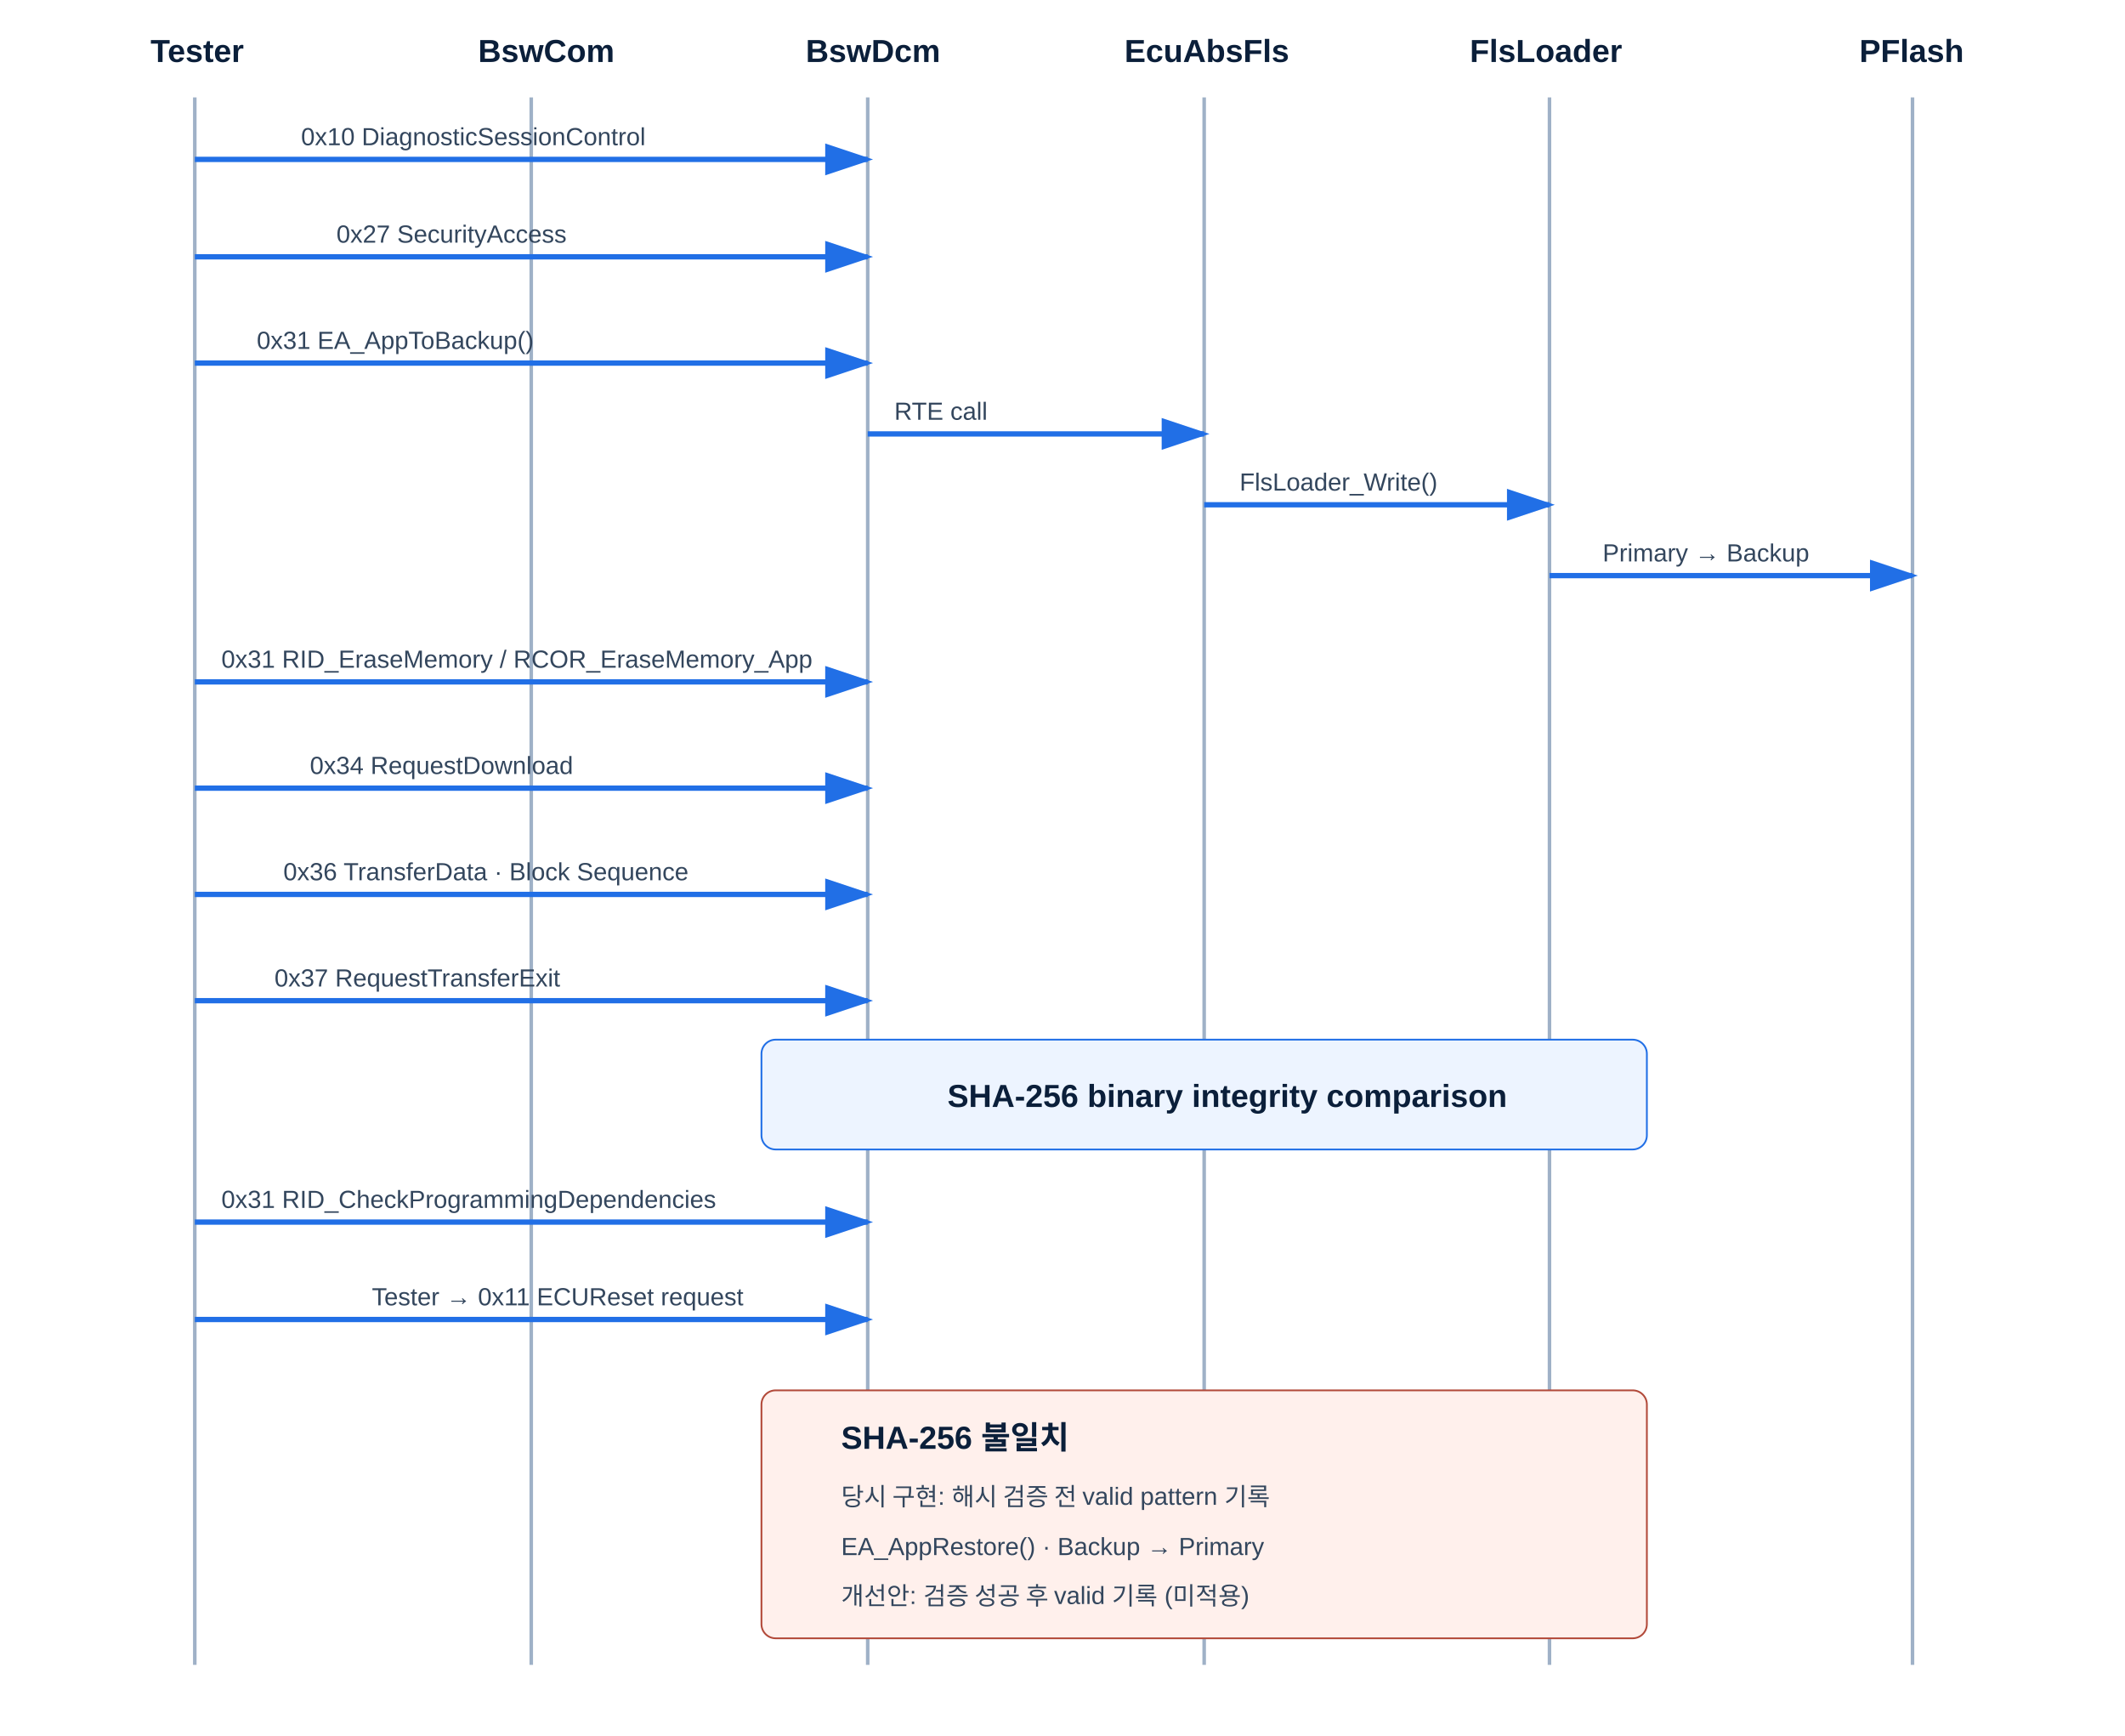
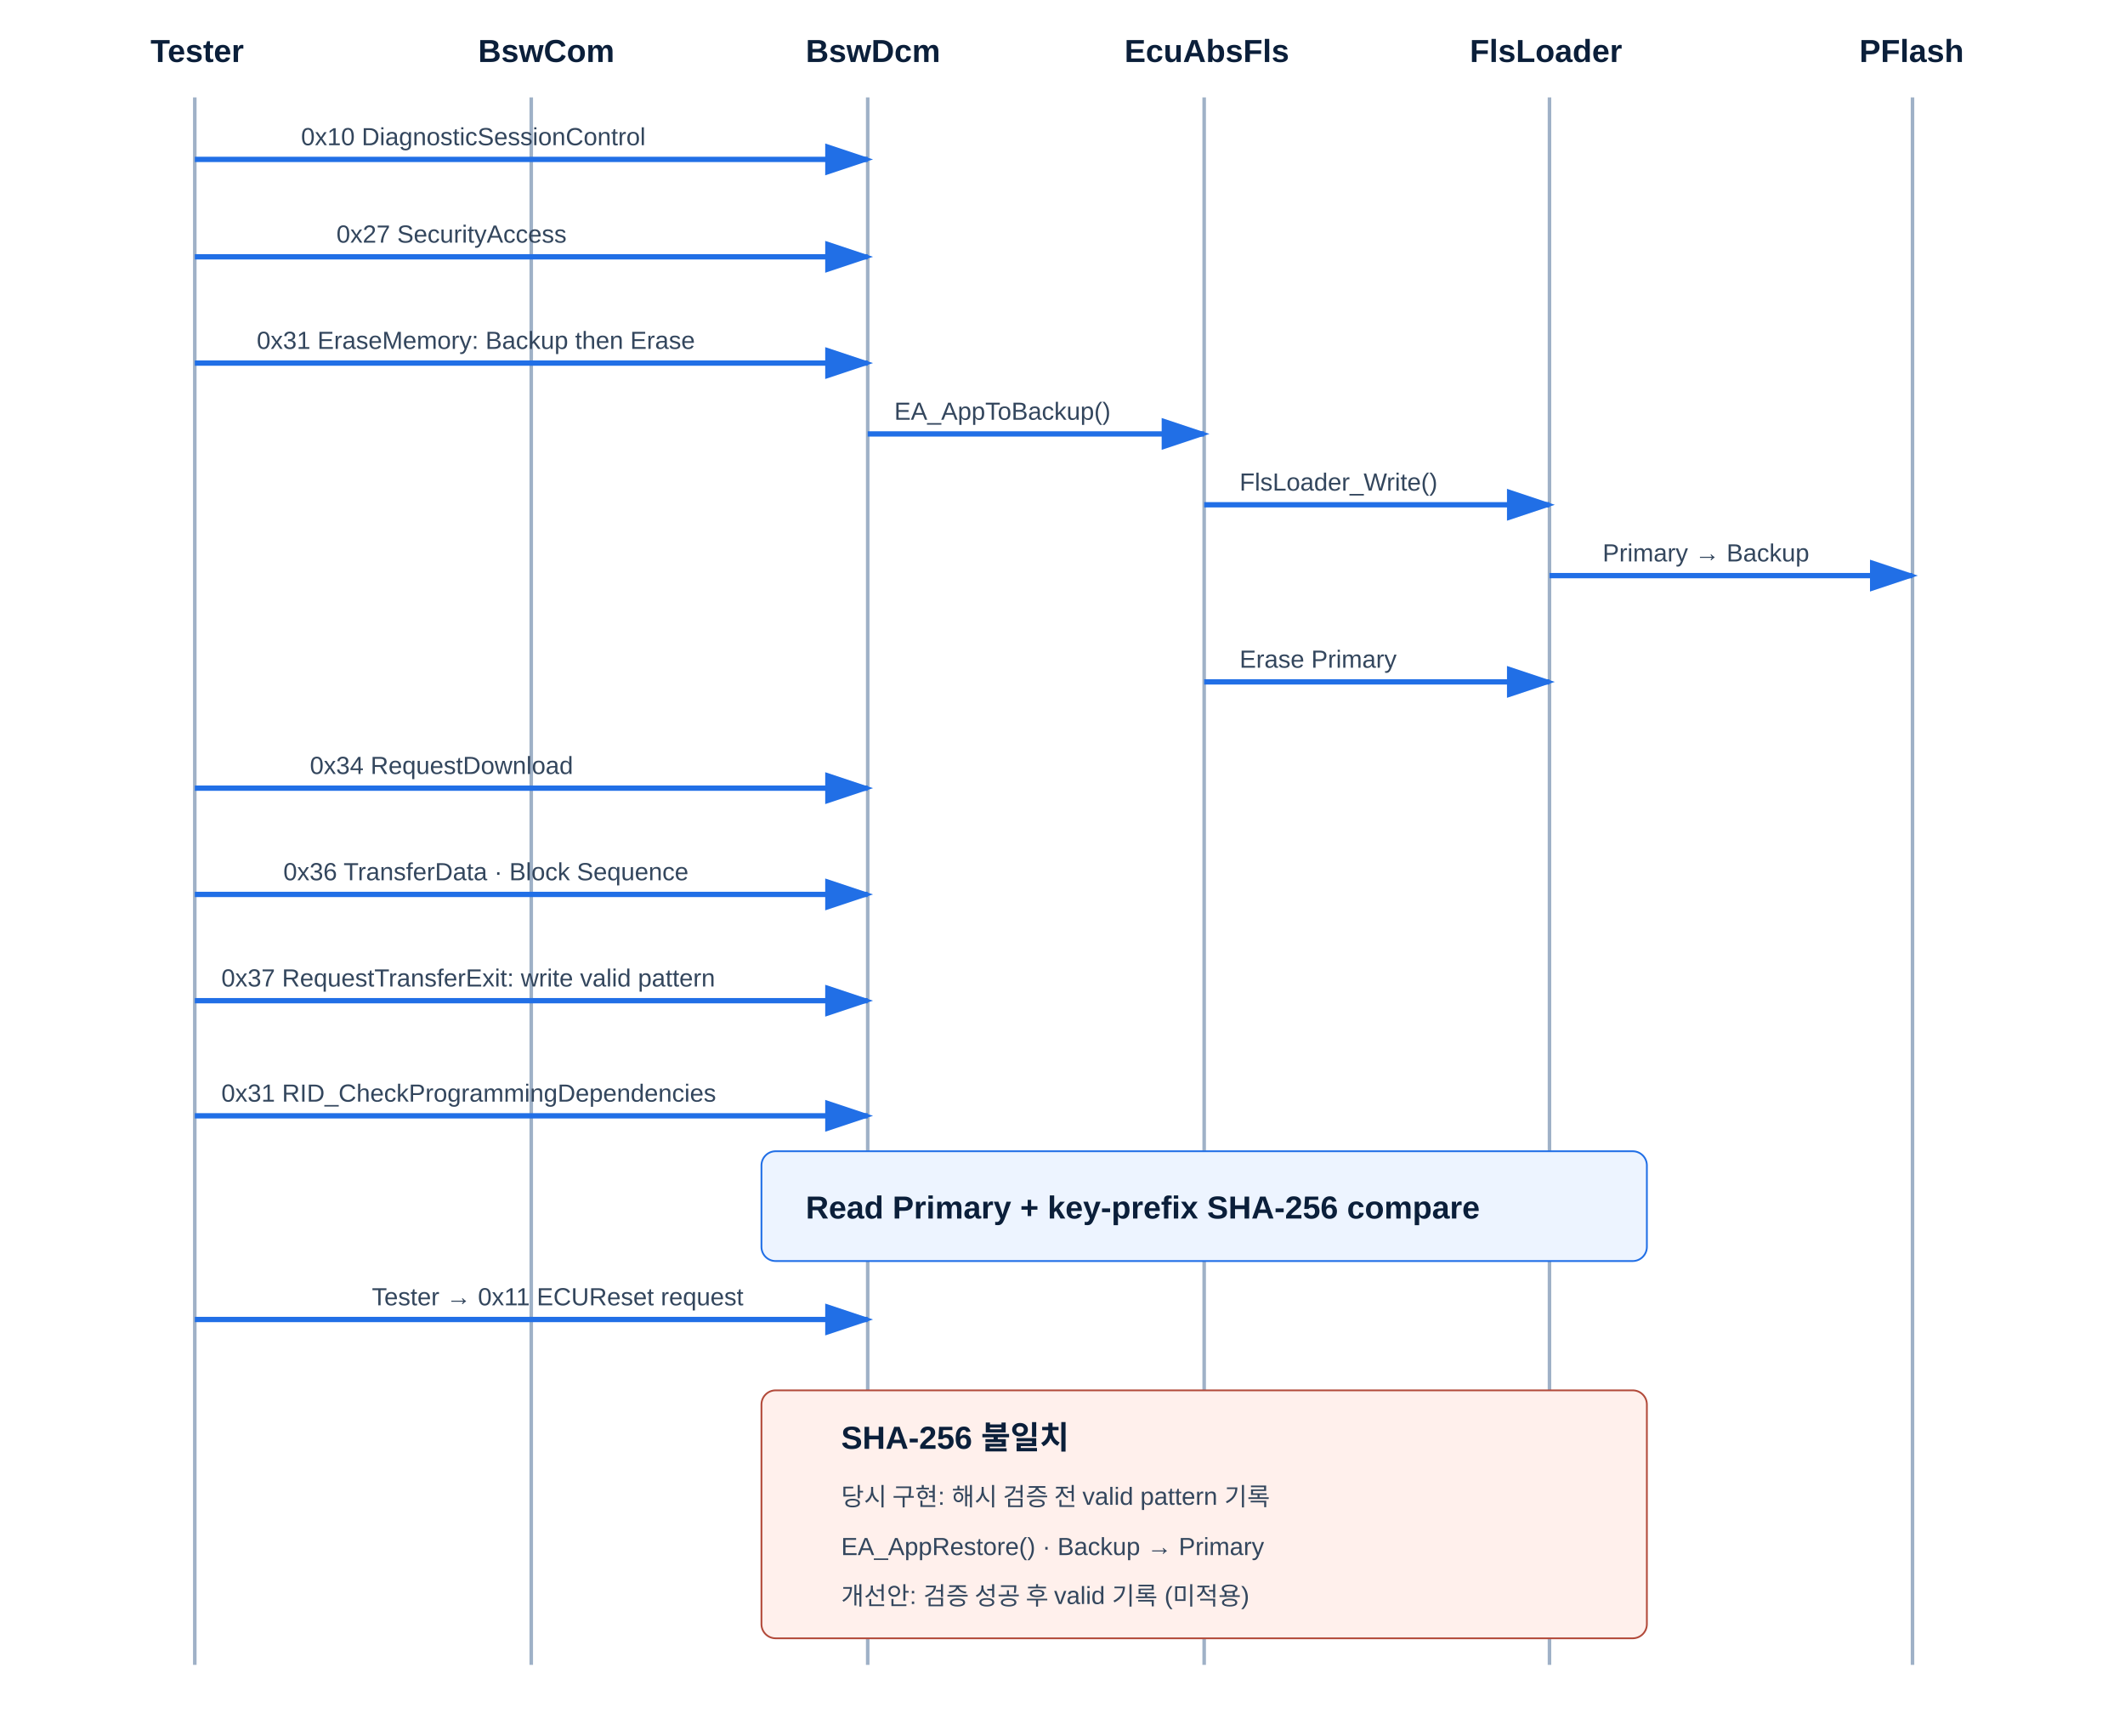
<svg xmlns="http://www.w3.org/2000/svg" viewBox="0 0 1200 980" role="img" aria-labelledby="uds-title uds-desc">
  <style>.lane{stroke:#9fb1c7;stroke-width:2}.h{font:700 18px Arial,sans-serif;fill:#0b1f3a}.m{font:14px Arial,sans-serif;fill:#33465d}.ok{stroke:#216fe6;stroke-width:3;marker-end:url(#b)}.fail{stroke:#b24a3a;stroke-width:3;marker-end:url(#r)}.box{fill:#edf4ff;stroke:#216fe6;rx:8}.fbox{fill:#fff0ec;stroke:#b24a3a;rx:8}</style>
  <defs>
    <marker id="b" markerWidth="10" markerHeight="10" refX="8" refY="3" orient="auto">
      <path d="M0 0 L0 6 L9 3z" fill="#216fe6" />
    </marker>
    <marker id="r" markerWidth="10" markerHeight="10" refX="8" refY="3" orient="auto">
      <path d="M0 0 L0 6 L9 3z" fill="#b24a3a" />
    </marker>
  </defs>
  <g>
    <text x="85" y="35" class="h">Tester</text>
    <text x="270" y="35" class="h">BswCom</text>
    <text x="455" y="35" class="h">BswDcm</text>
    <text x="635" y="35" class="h">EcuAbsFls</text>
    <text x="830" y="35" class="h">FlsLoader</text>
    <text x="1050" y="35" class="h">PFlash</text>
  </g>
  <g class="lane">
    <line x1="110" y1="55" x2="110" y2="940" />
    <line x1="300" y1="55" x2="300" y2="940" />
    <line x1="490" y1="55" x2="490" y2="940" />
    <line x1="680" y1="55" x2="680" y2="940" />
    <line x1="875" y1="55" x2="875" y2="940" />
    <line x1="1080" y1="55" x2="1080" y2="940" />
  </g>
  <g class="m">
    <line x1="110" y1="90" x2="490" y2="90" class="ok" />
    <text x="170" y="82">0x10 DiagnosticSessionControl</text>
    <line x1="110" y1="145" x2="490" y2="145" class="ok" />
    <text x="190" y="137">0x27 SecurityAccess</text>
    <line x1="110" y1="205" x2="490" y2="205" class="ok" />
-     <text x="145" y="197">0x31 EA_AppToBackup()</text>
+     <text x="145" y="197">0x31 EraseMemory: Backup then Erase</text>
    <line x1="490" y1="245" x2="680" y2="245" class="ok" />
-     <text x="505" y="237">RTE call</text>
+     <text x="505" y="237">EA_AppToBackup()</text>
    <line x1="680" y1="285" x2="875" y2="285" class="ok" />
    <text x="700" y="277">FlsLoader_Write()</text>
    <line x1="875" y1="325" x2="1080" y2="325" class="ok" />
    <text x="905" y="317">Primary → Backup</text>
-     <line x1="110" y1="385" x2="490" y2="385" class="ok" />
-     <text x="125" y="377">0x31 RID_EraseMemory / RCOR_EraseMemory_App</text>
+     <line x1="680" y1="385" x2="875" y2="385" class="ok" />
+     <text x="700" y="377">Erase Primary</text>
    <line x1="110" y1="445" x2="490" y2="445" class="ok" />
    <text x="175" y="437">0x34 RequestDownload</text>
    <line x1="110" y1="505" x2="490" y2="505" class="ok" />
    <text x="160" y="497">0x36 TransferData · Block Sequence</text>
    <line x1="110" y1="565" x2="490" y2="565" class="ok" />
-     <text x="155" y="557">0x37 RequestTransferExit</text>
-     <rect x="430" y="587" width="500" height="62" class="box" />
-     <text x="535" y="625" class="h">SHA-256 binary integrity comparison</text>
-     <line x1="110" y1="690" x2="490" y2="690" class="ok" />
-     <text x="125" y="682">0x31 RID_CheckProgrammingDependencies</text>
+     <text x="125" y="557">0x37 RequestTransferExit: write valid pattern</text>
+     <line x1="110" y1="630" x2="490" y2="630" class="ok" />
+     <text x="125" y="622">0x31 RID_CheckProgrammingDependencies</text>
+     <rect x="430" y="650" width="500" height="62" class="box" />
+     <text x="455" y="688" class="h">Read Primary + key-prefix SHA-256 compare</text>
    <line x1="110" y1="745" x2="490" y2="745" class="ok" />
    <text x="210" y="737">Tester → 0x11 ECUReset request</text>
    <rect x="430" y="785" width="500" height="140" class="fbox" />
    <text x="475" y="818" class="h">SHA-256 불일치</text>
    <text x="475" y="850">당시 구현: 해시 검증 전 valid pattern 기록</text>
    <text x="475" y="878">EA_AppRestore() · Backup → Primary</text>
    <text x="475" y="906">개선안: 검증 성공 후 valid 기록 (미적용)</text>
  </g>
</svg>
